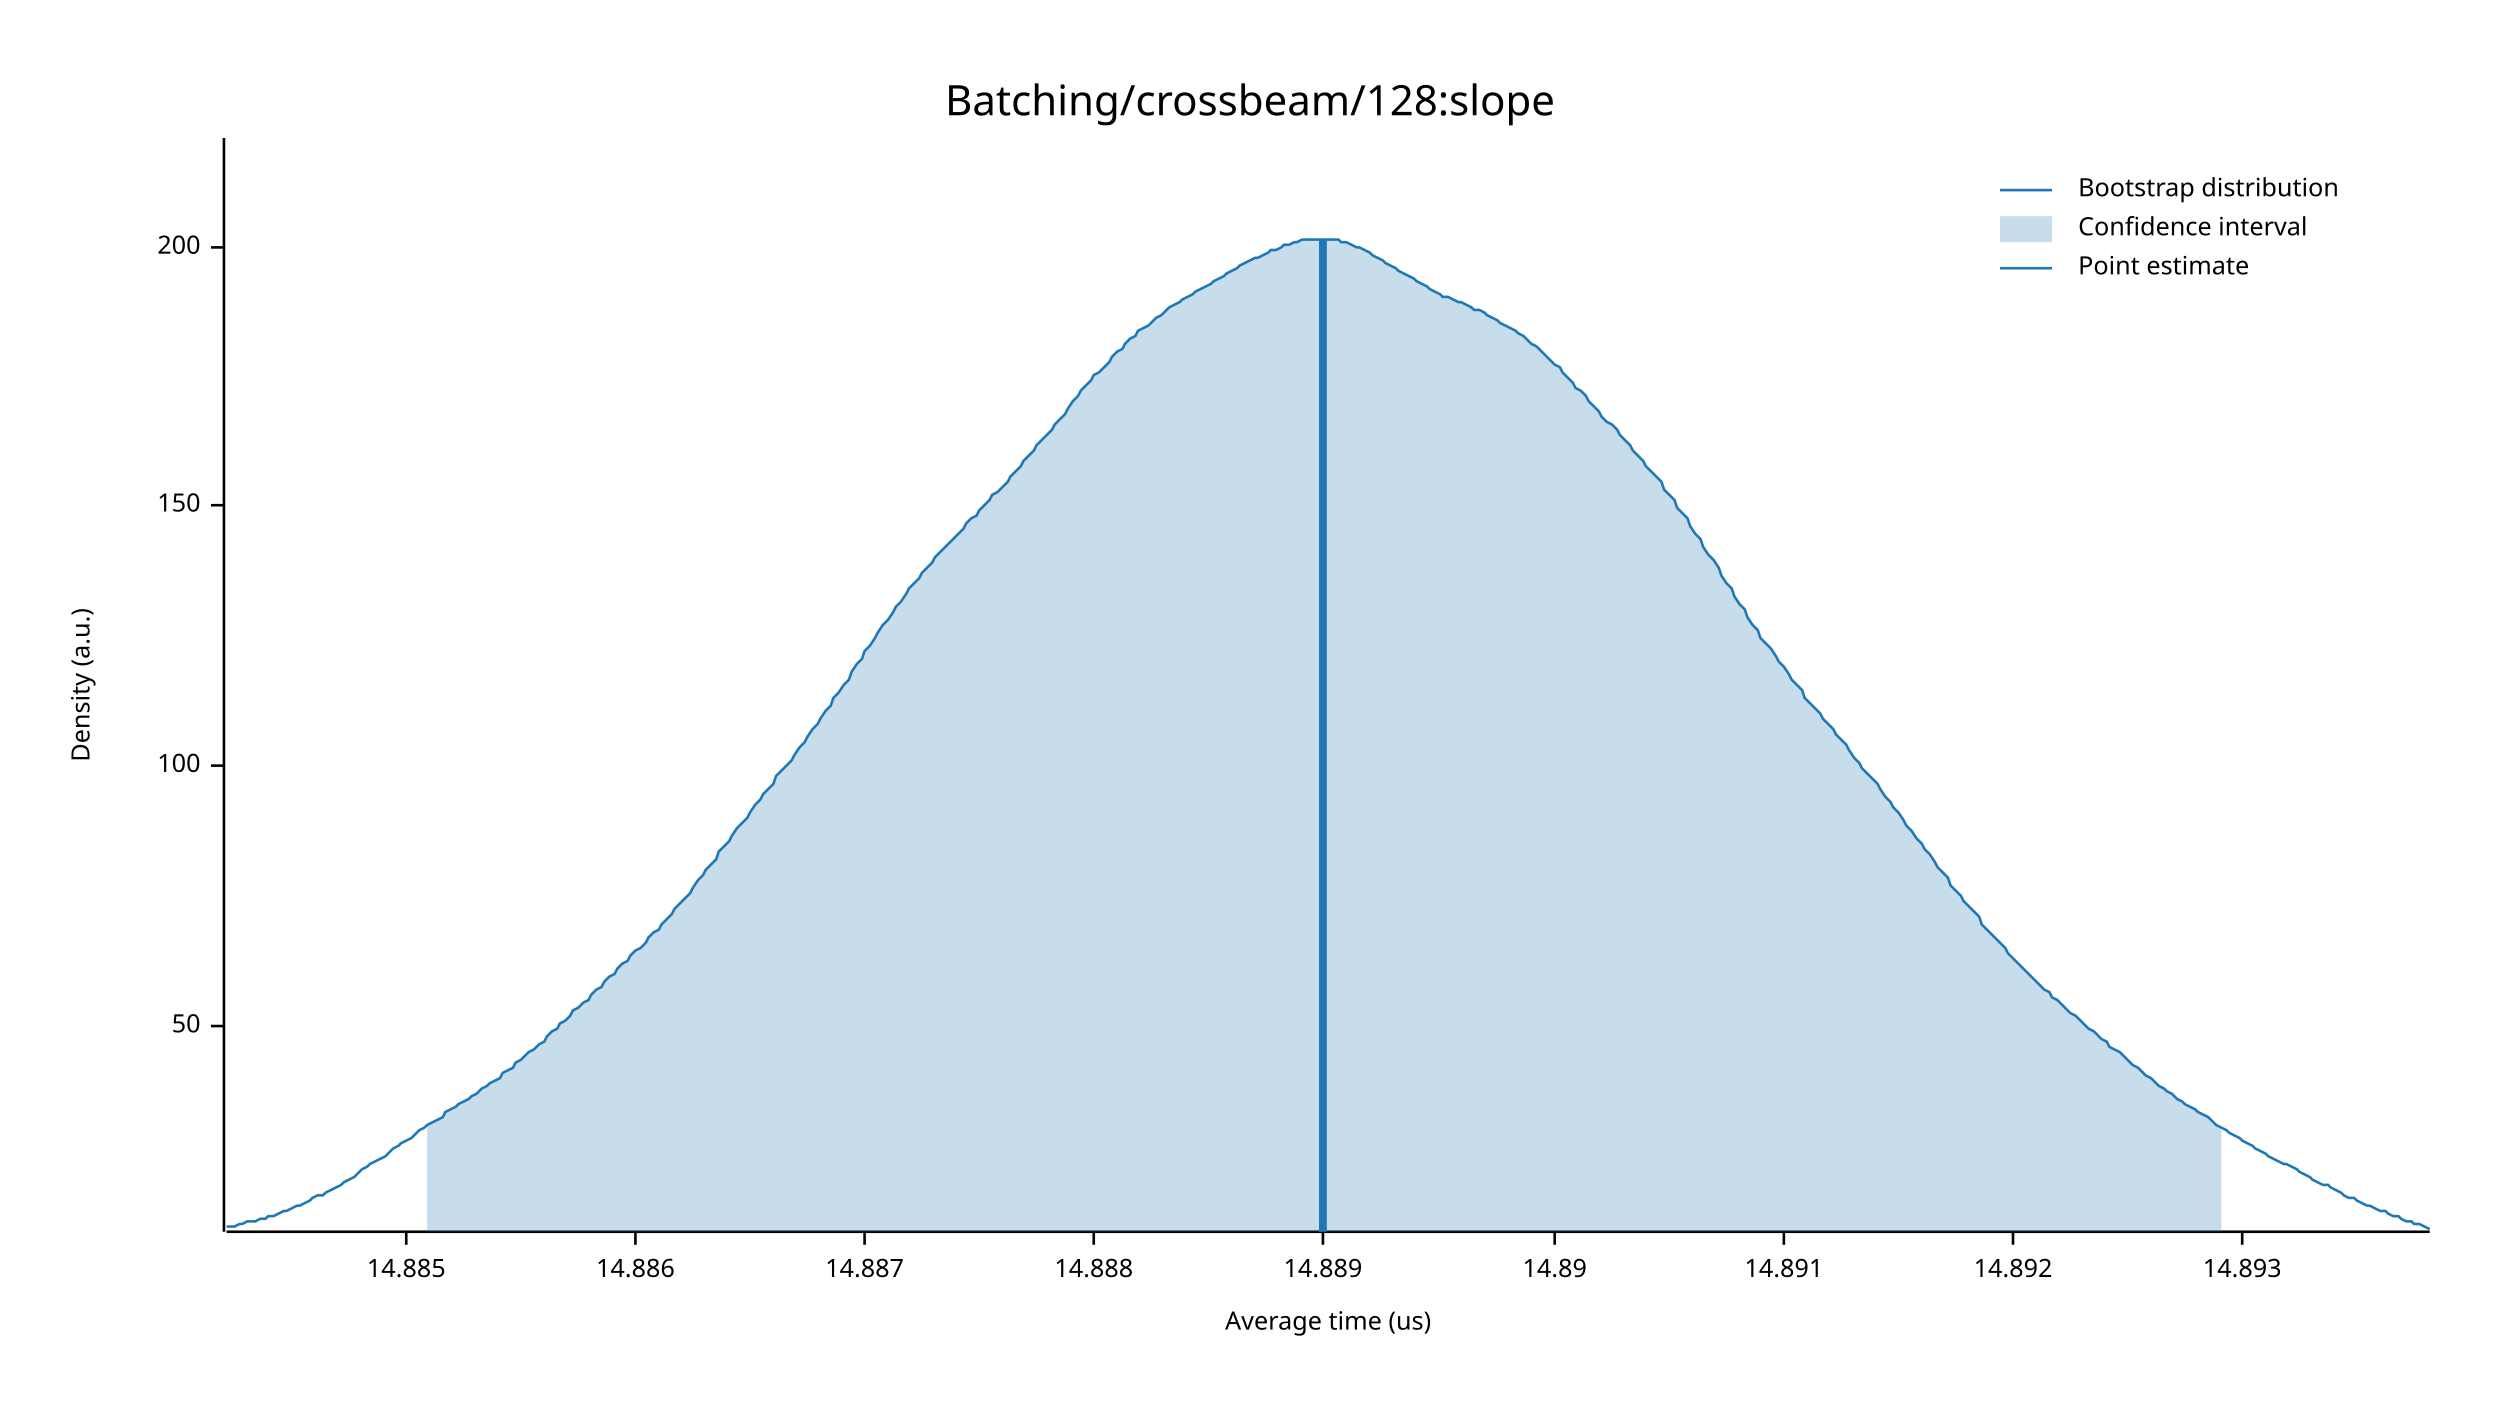
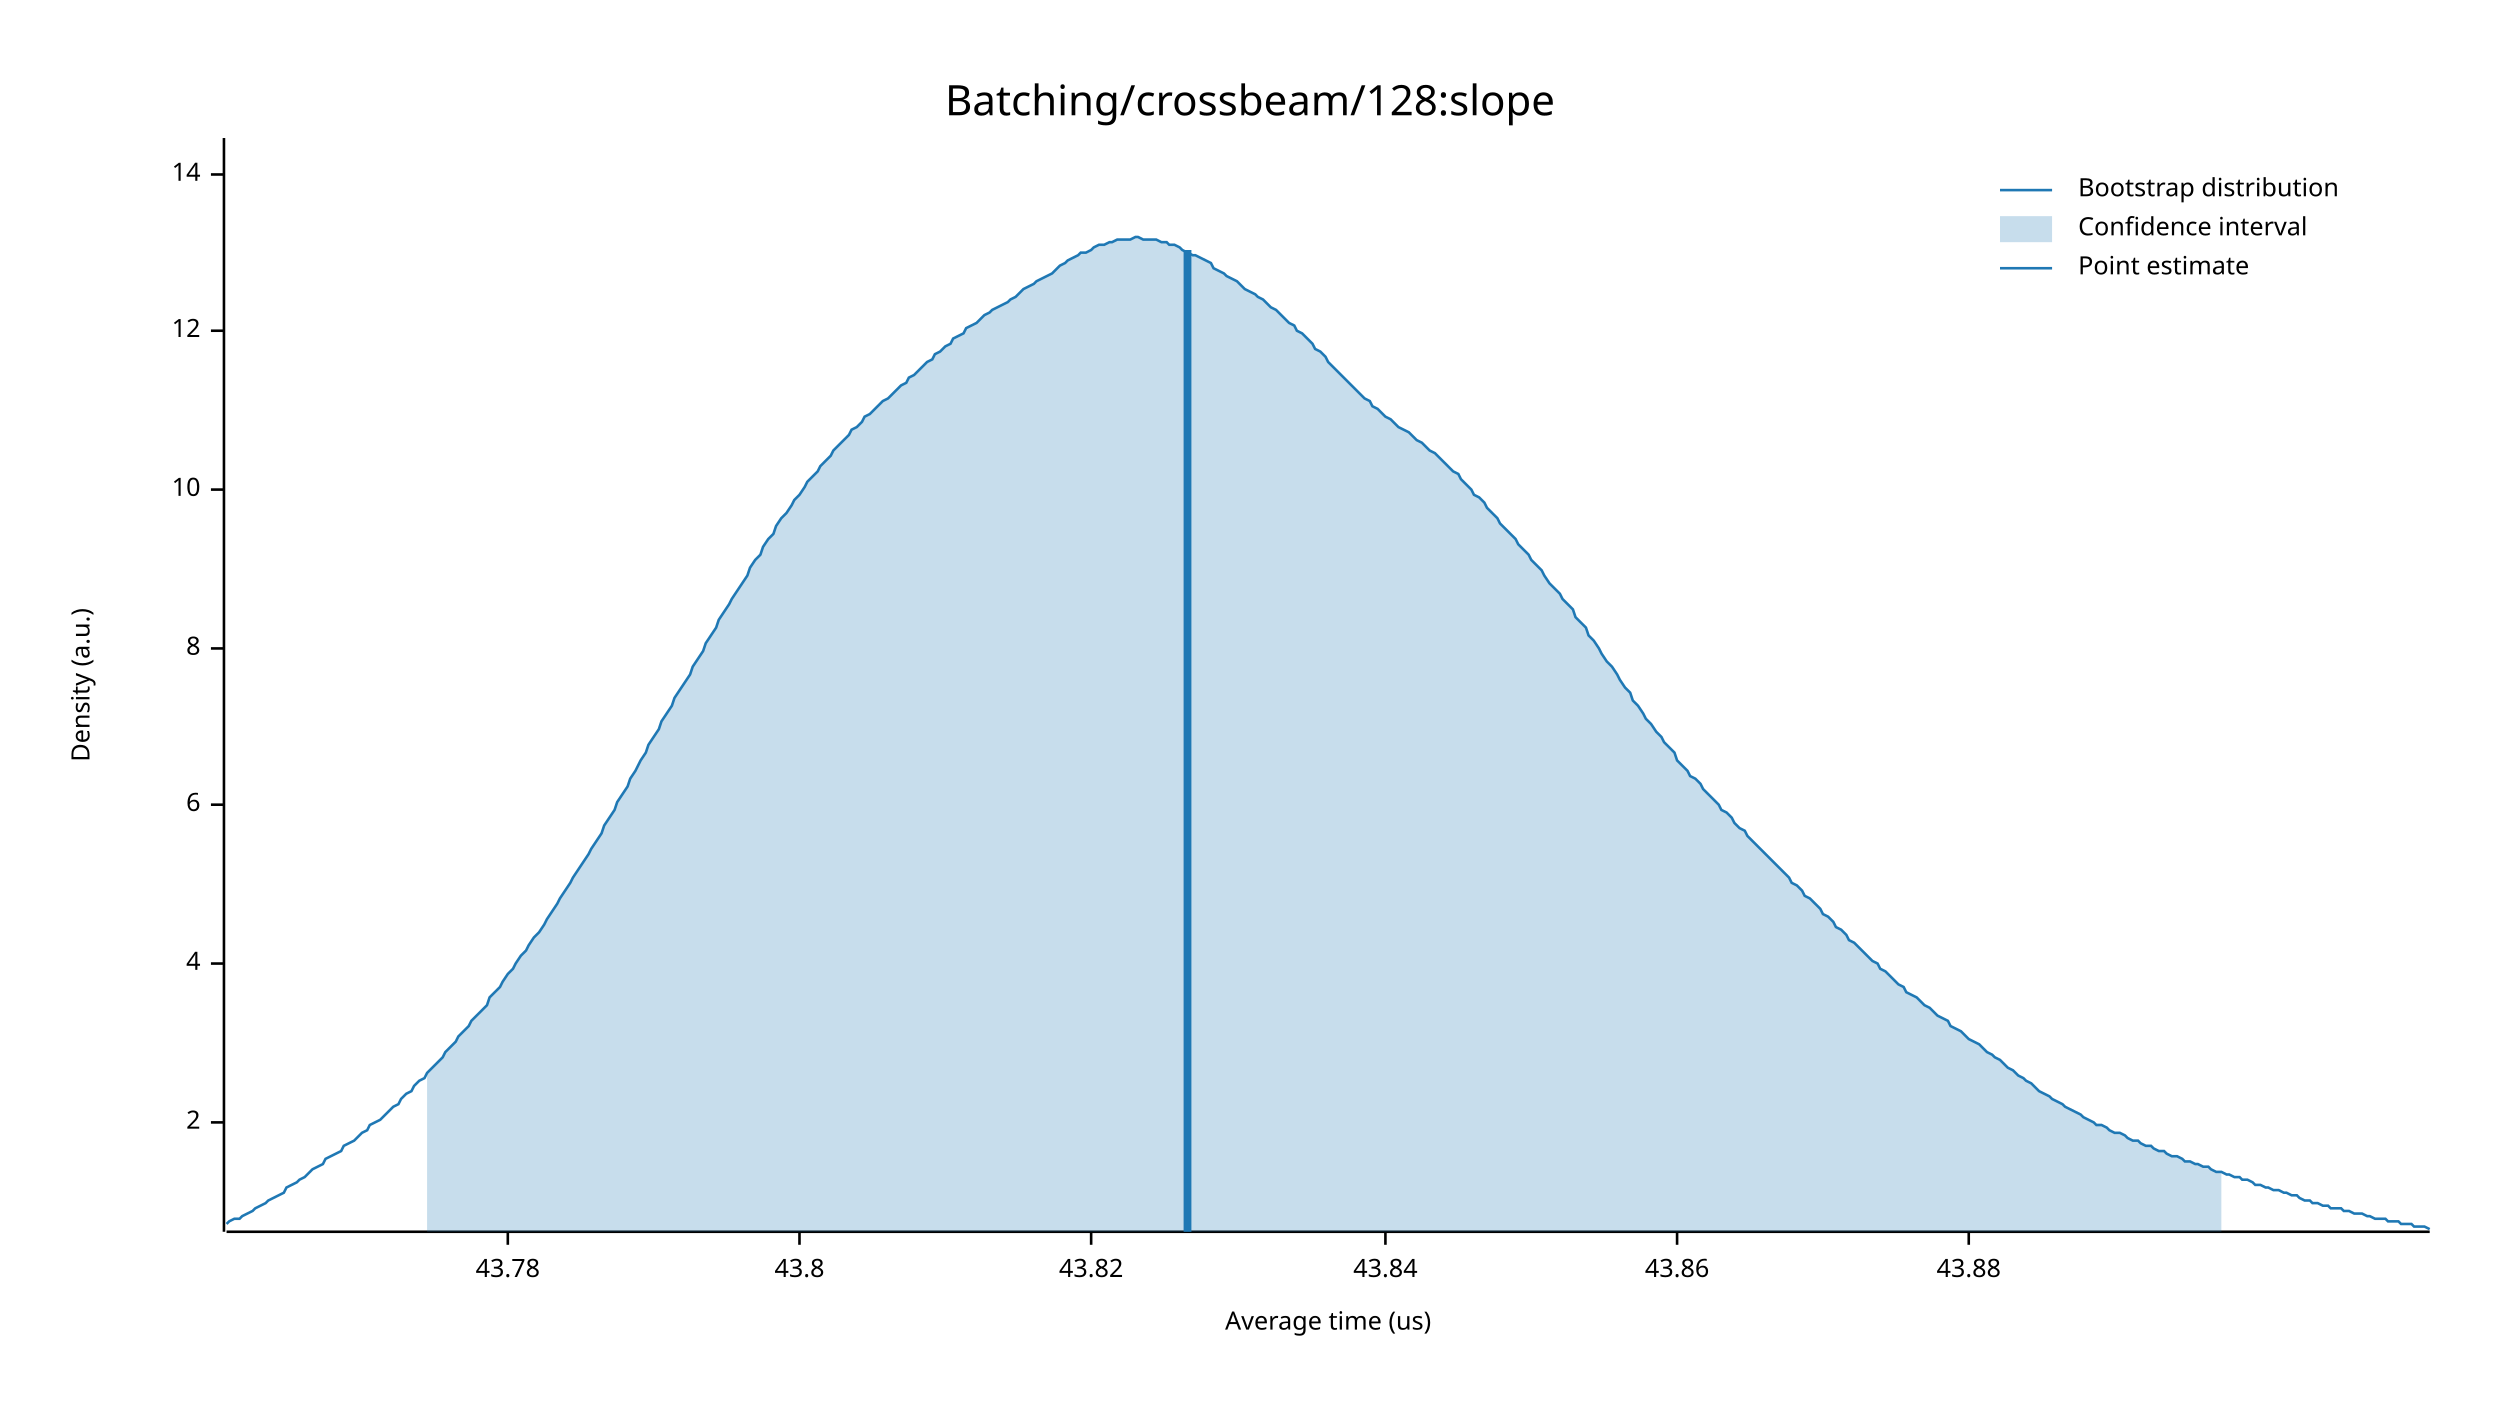
<svg xmlns="http://www.w3.org/2000/svg" width="960" height="540" viewBox="0 0 960 540">
  <text x="480" y="32" dy="0.76em" text-anchor="middle" font-family="sans-serif" font-size="16.129" opacity="1" fill="#000000">
Batching/crossbeam/128:slope
</text>
  <text x="27" y="263" dy="0.76em" text-anchor="middle" font-family="sans-serif" font-size="9.677" opacity="1" fill="#000000" transform="rotate(270, 27, 263)">
Density (a.u.)
</text>
  <text x="510" y="513" dy="-0.5ex" text-anchor="middle" font-family="sans-serif" font-size="9.677" opacity="1" fill="#000000">
Average time (us)
</text>
  <polyline fill="none" opacity="1" stroke="#000000" stroke-width="1" points="86,53 86,473 " />
-   <text x="77" y="394" dy="0.5ex" text-anchor="end" font-family="sans-serif" font-size="9.677" opacity="1" fill="#000000">
- 50
+   <text x="77" y="431" dy="0.5ex" text-anchor="end" font-family="sans-serif" font-size="9.677" opacity="1" fill="#000000">
+ 2
</text>
-   <polyline fill="none" opacity="1" stroke="#000000" stroke-width="1" points="81,394 86,394 " />
-   <text x="77" y="294" dy="0.5ex" text-anchor="end" font-family="sans-serif" font-size="9.677" opacity="1" fill="#000000">
- 100
+   <polyline fill="none" opacity="1" stroke="#000000" stroke-width="1" points="81,431 86,431 " />
+   <text x="77" y="370" dy="0.5ex" text-anchor="end" font-family="sans-serif" font-size="9.677" opacity="1" fill="#000000">
+ 4
</text>
-   <polyline fill="none" opacity="1" stroke="#000000" stroke-width="1" points="81,294 86,294 " />
-   <text x="77" y="194" dy="0.5ex" text-anchor="end" font-family="sans-serif" font-size="9.677" opacity="1" fill="#000000">
- 150
+   <polyline fill="none" opacity="1" stroke="#000000" stroke-width="1" points="81,370 86,370 " />
+   <text x="77" y="309" dy="0.5ex" text-anchor="end" font-family="sans-serif" font-size="9.677" opacity="1" fill="#000000">
+ 6
</text>
-   <polyline fill="none" opacity="1" stroke="#000000" stroke-width="1" points="81,194 86,194 " />
-   <text x="77" y="95" dy="0.5ex" text-anchor="end" font-family="sans-serif" font-size="9.677" opacity="1" fill="#000000">
- 200
+   <polyline fill="none" opacity="1" stroke="#000000" stroke-width="1" points="81,309 86,309 " />
+   <text x="77" y="249" dy="0.5ex" text-anchor="end" font-family="sans-serif" font-size="9.677" opacity="1" fill="#000000">
+ 8
</text>
-   <polyline fill="none" opacity="1" stroke="#000000" stroke-width="1" points="81,95 86,95 " />
+   <polyline fill="none" opacity="1" stroke="#000000" stroke-width="1" points="81,249 86,249 " />
+   <text x="77" y="188" dy="0.5ex" text-anchor="end" font-family="sans-serif" font-size="9.677" opacity="1" fill="#000000">
+ 10
+ </text>
+   <polyline fill="none" opacity="1" stroke="#000000" stroke-width="1" points="81,188 86,188 " />
+   <text x="77" y="127" dy="0.5ex" text-anchor="end" font-family="sans-serif" font-size="9.677" opacity="1" fill="#000000">
+ 12
+ </text>
+   <polyline fill="none" opacity="1" stroke="#000000" stroke-width="1" points="81,127 86,127 " />
+   <text x="77" y="67" dy="0.5ex" text-anchor="end" font-family="sans-serif" font-size="9.677" opacity="1" fill="#000000">
+ 14
+ </text>
+   <polyline fill="none" opacity="1" stroke="#000000" stroke-width="1" points="81,67 86,67 " />
  <polyline fill="none" opacity="1" stroke="#000000" stroke-width="1" points="87,473 933,473 " />
-   <text x="156" y="483" dy="0.76em" text-anchor="middle" font-family="sans-serif" font-size="9.677" opacity="1" fill="#000000">
- 14.885
+   <text x="195" y="483" dy="0.76em" text-anchor="middle" font-family="sans-serif" font-size="9.677" opacity="1" fill="#000000">
+ 43.78
</text>
-   <polyline fill="none" opacity="1" stroke="#000000" stroke-width="1" points="156,473 156,478 " />
-   <text x="244" y="483" dy="0.76em" text-anchor="middle" font-family="sans-serif" font-size="9.677" opacity="1" fill="#000000">
- 14.886
+   <polyline fill="none" opacity="1" stroke="#000000" stroke-width="1" points="195,473 195,478 " />
+   <text x="307" y="483" dy="0.76em" text-anchor="middle" font-family="sans-serif" font-size="9.677" opacity="1" fill="#000000">
+ 43.8
</text>
-   <polyline fill="none" opacity="1" stroke="#000000" stroke-width="1" points="244,473 244,478 " />
-   <text x="332" y="483" dy="0.76em" text-anchor="middle" font-family="sans-serif" font-size="9.677" opacity="1" fill="#000000">
- 14.887
+   <polyline fill="none" opacity="1" stroke="#000000" stroke-width="1" points="307,473 307,478 " />
+   <text x="419" y="483" dy="0.76em" text-anchor="middle" font-family="sans-serif" font-size="9.677" opacity="1" fill="#000000">
+ 43.82
</text>
-   <polyline fill="none" opacity="1" stroke="#000000" stroke-width="1" points="332,473 332,478 " />
-   <text x="420" y="483" dy="0.76em" text-anchor="middle" font-family="sans-serif" font-size="9.677" opacity="1" fill="#000000">
- 14.888
+   <polyline fill="none" opacity="1" stroke="#000000" stroke-width="1" points="419,473 419,478 " />
+   <text x="532" y="483" dy="0.76em" text-anchor="middle" font-family="sans-serif" font-size="9.677" opacity="1" fill="#000000">
+ 43.84
</text>
-   <polyline fill="none" opacity="1" stroke="#000000" stroke-width="1" points="420,473 420,478 " />
-   <text x="508" y="483" dy="0.76em" text-anchor="middle" font-family="sans-serif" font-size="9.677" opacity="1" fill="#000000">
- 14.889
+   <polyline fill="none" opacity="1" stroke="#000000" stroke-width="1" points="532,473 532,478 " />
+   <text x="644" y="483" dy="0.76em" text-anchor="middle" font-family="sans-serif" font-size="9.677" opacity="1" fill="#000000">
+ 43.86
</text>
-   <polyline fill="none" opacity="1" stroke="#000000" stroke-width="1" points="508,473 508,478 " />
-   <text x="597" y="483" dy="0.76em" text-anchor="middle" font-family="sans-serif" font-size="9.677" opacity="1" fill="#000000">
- 14.89
+   <polyline fill="none" opacity="1" stroke="#000000" stroke-width="1" points="644,473 644,478 " />
+   <text x="756" y="483" dy="0.76em" text-anchor="middle" font-family="sans-serif" font-size="9.677" opacity="1" fill="#000000">
+ 43.88
</text>
-   <polyline fill="none" opacity="1" stroke="#000000" stroke-width="1" points="597,473 597,478 " />
-   <text x="685" y="483" dy="0.76em" text-anchor="middle" font-family="sans-serif" font-size="9.677" opacity="1" fill="#000000">
- 14.891
- </text>
-   <polyline fill="none" opacity="1" stroke="#000000" stroke-width="1" points="685,473 685,478 " />
-   <text x="773" y="483" dy="0.76em" text-anchor="middle" font-family="sans-serif" font-size="9.677" opacity="1" fill="#000000">
- 14.892
- </text>
-   <polyline fill="none" opacity="1" stroke="#000000" stroke-width="1" points="773,473 773,478 " />
-   <text x="861" y="483" dy="0.76em" text-anchor="middle" font-family="sans-serif" font-size="9.677" opacity="1" fill="#000000">
- 14.893
- </text>
-   <polyline fill="none" opacity="1" stroke="#000000" stroke-width="1" points="861,473 861,478 " />
-   <polyline fill="none" opacity="1" stroke="#1F78B4" stroke-width="1" points="87,471 88,471 90,471 92,470 93,470 95,469 97,469 98,469 100,468 102,468 103,467 105,467 107,466 109,465 110,465 112,464 114,463 115,463 117,462 119,461 120,460 122,459 124,459 125,458 127,457 129,456 131,455 132,454 134,453 136,452 137,451 139,449 141,448 142,447 144,446 146,445 148,444 149,443 151,441 153,440 154,439 156,438 158,437 159,436 161,434 163,433 164,432 166,431 168,430 170,429 171,427 173,426 175,425 176,424 178,423 180,422 181,421 183,420 185,418 187,417 188,416 190,415 192,414 193,412 195,411 197,410 198,408 200,407 202,405 203,404 205,403 207,401 209,400 210,398 212,396 214,395 215,393 217,392 219,390 220,388 222,387 224,385 226,384 227,382 229,380 231,379 232,377 234,375 236,374 237,372 239,370 241,369 242,367 244,365 246,364 248,362 249,360 251,358 253,357 254,355 256,353 258,351 259,349 261,347 263,345 265,343 266,341 268,338 270,336 271,334 273,332 275,330 276,327 278,325 280,323 281,321 283,318 285,316 287,314 288,312 290,309 292,307 293,305 295,303 297,301 298,298 300,296 302,294 304,292 305,290 307,287 309,285 310,283 312,280 314,278 315,276 317,273 319,271 320,268 322,266 324,263 326,261 327,258 329,255 331,253 332,250 334,248 336,245 337,243 339,240 341,238 343,235 344,233 346,231 348,228 349,226 351,224 353,222 354,220 356,218 358,216 359,214 361,212 363,210 365,208 366,207 368,205 370,203 371,201 373,199 375,198 376,196 378,194 380,192 381,190 383,189 385,187 387,185 388,183 390,181 392,179 393,177 395,175 397,173 398,171 400,169 402,167 404,165 405,163 407,161 409,159 410,157 412,154 414,152 415,150 417,148 419,146 420,144 422,143 424,141 426,139 427,137 429,135 431,134 432,132 434,130 436,129 437,127 439,126 441,125 443,123 444,122 446,121 448,119 449,118 451,117 453,116 454,115 456,114 458,113 459,112 461,111 463,110 465,109 466,108 468,107 470,106 471,105 473,104 475,103 476,102 478,101 480,100 482,99 483,99 485,98 487,97 488,96 490,96 492,95 493,94 495,94 497,93 498,93 500,92 502,92 504,92 505,92 507,92 509,92 510,92 512,92 514,92 515,93 517,93 519,94 521,95 522,95 524,96 526,97 527,98 529,99 531,100 532,101 534,102 536,103 537,104 539,105 541,106 543,107 544,108 546,109 548,110 549,111 551,112 553,113 554,114 556,114 558,115 560,116 561,116 563,117 565,118 566,119 568,119 570,120 571,121 573,122 575,123 576,124 578,125 580,126 582,127 583,128 585,129 587,131 588,132 590,133 592,135 593,136 595,138 597,140 599,141 600,143 602,145 604,147 605,149 607,150 609,152 610,154 612,156 614,158 615,160 617,162 619,163 621,165 622,167 624,169 626,171 627,173 629,175 631,177 632,179 634,181 636,183 638,185 639,188 641,190 643,192 644,195 646,197 648,199 649,202 651,205 653,207 654,210 656,213 658,215 660,218 661,221 663,224 665,226 666,229 668,232 670,234 671,237 673,240 675,242 676,245 678,247 680,249 682,252 683,254 685,256 687,259 688,261 690,263 692,265 693,268 695,270 697,272 699,274 700,276 702,278 704,280 705,282 707,284 709,286 710,288 712,291 714,293 715,295 717,297 719,299 721,301 722,303 724,306 726,308 727,310 729,312 731,315 732,317 734,319 736,322 738,324 739,326 741,328 743,331 744,333 746,335 748,337 749,340 751,342 753,344 754,346 756,348 758,350 760,352 761,355 763,357 765,359 766,360 768,362 770,364 771,366 773,368 775,370 777,372 778,373 780,375 782,377 783,378 785,380 787,381 788,383 790,384 792,386 793,387 795,389 797,390 799,392 800,393 802,395 804,396 805,397 807,399 809,400 810,402 812,403 814,404 816,406 817,407 819,409 821,410 822,411 824,413 826,414 827,415 829,417 831,418 832,419 834,420 836,422 838,423 839,424 841,425 843,426 844,427 846,428 848,429 849,430 851,432 853,433 855,434 856,435 858,436 860,437 861,438 863,439 865,440 866,441 868,442 870,443 871,444 873,445 875,446 877,447 878,447 880,448 882,449 883,450 885,451 887,452 888,453 890,454 892,455 894,455 895,456 897,457 899,458 900,459 902,460 904,460 905,461 907,462 909,463 910,463 912,464 914,465 916,465 917,466 919,467 921,467 922,468 924,469 926,469 927,470 929,470 931,471 933,472 " />
-   <polygon opacity="0.25" fill="#1F78B4" points="164,432 166,431 168,430 170,429 171,427 173,426 175,425 176,424 178,423 180,422 181,421 183,420 185,418 187,417 188,416 190,415 192,414 193,412 195,411 197,410 198,408 200,407 202,405 203,404 205,403 207,401 209,400 210,398 212,396 214,395 215,393 217,392 219,390 220,388 222,387 224,385 226,384 227,382 229,380 231,379 232,377 234,375 236,374 237,372 239,370 241,369 242,367 244,365 246,364 248,362 249,360 251,358 253,357 254,355 256,353 258,351 259,349 261,347 263,345 265,343 266,341 268,338 270,336 271,334 273,332 275,330 276,327 278,325 280,323 281,321 283,318 285,316 287,314 288,312 290,309 292,307 293,305 295,303 297,301 298,298 300,296 302,294 304,292 305,290 307,287 309,285 310,283 312,280 314,278 315,276 317,273 319,271 320,268 322,266 324,263 326,261 327,258 329,255 331,253 332,250 334,248 336,245 337,243 339,240 341,238 343,235 344,233 346,231 348,228 349,226 351,224 353,222 354,220 356,218 358,216 359,214 361,212 363,210 365,208 366,207 368,205 370,203 371,201 373,199 375,198 376,196 378,194 380,192 381,190 383,189 385,187 387,185 388,183 390,181 392,179 393,177 395,175 397,173 398,171 400,169 402,167 404,165 405,163 407,161 409,159 410,157 412,154 414,152 415,150 417,148 419,146 420,144 422,143 424,141 426,139 427,137 429,135 431,134 432,132 434,130 436,129 437,127 439,126 441,125 443,123 444,122 446,121 448,119 449,118 451,117 453,116 454,115 456,114 458,113 459,112 461,111 463,110 465,109 466,108 468,107 470,106 471,105 473,104 475,103 476,102 478,101 480,100 482,99 483,99 485,98 487,97 488,96 490,96 492,95 493,94 495,94 497,93 498,93 500,92 502,92 504,92 505,92 507,92 509,92 510,92 512,92 514,92 515,93 517,93 519,94 521,95 522,95 524,96 526,97 527,98 529,99 531,100 532,101 534,102 536,103 537,104 539,105 541,106 543,107 544,108 546,109 548,110 549,111 551,112 553,113 554,114 556,114 558,115 560,116 561,116 563,117 565,118 566,119 568,119 570,120 571,121 573,122 575,123 576,124 578,125 580,126 582,127 583,128 585,129 587,131 588,132 590,133 592,135 593,136 595,138 597,140 599,141 600,143 602,145 604,147 605,149 607,150 609,152 610,154 612,156 614,158 615,160 617,162 619,163 621,165 622,167 624,169 626,171 627,173 629,175 631,177 632,179 634,181 636,183 638,185 639,188 641,190 643,192 644,195 646,197 648,199 649,202 651,205 653,207 654,210 656,213 658,215 660,218 661,221 663,224 665,226 666,229 668,232 670,234 671,237 673,240 675,242 676,245 678,247 680,249 682,252 683,254 685,256 687,259 688,261 690,263 692,265 693,268 695,270 697,272 699,274 700,276 702,278 704,280 705,282 707,284 709,286 710,288 712,291 714,293 715,295 717,297 719,299 721,301 722,303 724,306 726,308 727,310 729,312 731,315 732,317 734,319 736,322 738,324 739,326 741,328 743,331 744,333 746,335 748,337 749,340 751,342 753,344 754,346 756,348 758,350 760,352 761,355 763,357 765,359 766,360 768,362 770,364 771,366 773,368 775,370 777,372 778,373 780,375 782,377 783,378 785,380 787,381 788,383 790,384 792,386 793,387 795,389 797,390 799,392 800,393 802,395 804,396 805,397 807,399 809,400 810,402 812,403 814,404 816,406 817,407 819,409 821,410 822,411 824,413 826,414 827,415 829,417 831,418 832,419 834,420 836,422 838,423 839,424 841,425 843,426 844,427 846,428 848,429 849,430 851,432 853,433 853,473 164,473 " />
-   <polyline fill="none" opacity="1" stroke="#1F78B4" stroke-width="3" points="508,473 508,92 " />
+   <polyline fill="none" opacity="1" stroke="#000000" stroke-width="1" points="756,473 756,478 " />
+   <polyline fill="none" opacity="1" stroke="#1F78B4" stroke-width="1" points="87,470 88,469 90,468 92,468 93,467 95,466 97,465 98,464 100,463 102,462 103,461 105,460 107,459 109,458 110,456 112,455 114,454 115,453 117,452 119,450 120,449 122,448 124,447 125,445 127,444 129,443 131,442 132,440 134,439 136,438 137,437 139,435 141,434 142,432 144,431 146,430 148,428 149,427 151,425 153,424 154,422 156,420 158,419 159,417 161,415 163,414 164,412 166,410 168,408 170,406 171,404 173,402 175,400 176,398 178,396 180,394 181,392 183,390 185,388 187,386 188,383 190,381 192,379 193,377 195,374 197,372 198,370 200,367 202,365 203,363 205,360 207,358 209,355 210,353 212,350 214,347 215,345 217,342 219,339 220,337 222,334 224,331 226,328 227,326 229,323 231,320 232,317 234,314 236,311 237,308 239,305 241,302 242,299 244,296 246,292 248,289 249,286 251,283 253,280 254,277 256,274 258,271 259,268 261,265 263,262 265,259 266,256 268,253 270,250 271,247 273,244 275,241 276,238 278,235 280,232 281,230 283,227 285,224 287,221 288,218 290,215 292,213 293,210 295,207 297,205 298,202 300,199 302,197 304,194 305,192 307,190 309,187 310,185 312,183 314,181 315,179 317,177 319,175 320,173 322,171 324,169 326,167 327,165 329,164 331,162 332,160 334,159 336,157 337,156 339,154 341,153 343,151 344,150 346,148 348,147 349,145 351,144 353,142 354,141 356,139 358,138 359,136 361,135 363,133 365,132 366,130 368,129 370,128 371,126 373,125 375,124 376,123 378,121 380,120 381,119 383,118 385,117 387,116 388,115 390,114 392,112 393,111 395,110 397,109 398,108 400,107 402,106 404,105 405,104 407,102 409,101 410,100 412,99 414,98 415,97 417,97 419,96 420,95 422,94 424,94 426,93 427,93 429,92 431,92 432,92 434,92 436,91 437,91 439,92 441,92 443,92 444,92 446,93 448,93 449,94 451,94 453,95 454,96 456,97 458,98 459,98 461,99 463,100 465,101 466,103 468,104 470,105 471,106 473,107 475,108 476,109 478,111 480,112 482,113 483,114 485,115 487,117 488,118 490,119 492,121 493,122 495,124 497,125 498,127 500,128 502,130 504,132 505,134 507,135 509,137 510,139 512,141 514,143 515,144 517,146 519,148 521,150 522,151 524,153 526,154 527,156 529,157 531,159 532,160 534,161 536,163 537,164 539,165 541,166 543,168 544,169 546,170 548,172 549,173 551,174 553,176 554,177 556,179 558,181 560,182 561,184 563,186 565,188 566,190 568,191 570,193 571,195 573,197 575,199 576,201 578,203 580,205 582,207 583,209 585,211 587,213 588,215 590,217 592,219 593,221 595,224 597,226 599,228 600,230 602,232 604,234 605,237 607,239 609,241 610,244 612,246 614,249 615,251 617,254 619,256 621,259 622,261 624,264 626,266 627,269 629,271 631,274 632,276 634,278 636,281 638,283 639,285 641,287 643,289 644,292 646,294 648,296 649,298 651,299 653,301 654,303 656,305 658,307 660,309 661,311 663,312 665,314 666,316 668,318 670,319 671,321 673,323 675,325 676,326 678,328 680,330 682,332 683,333 685,335 687,337 688,339 690,340 692,342 693,344 695,345 697,347 699,349 700,351 702,352 704,354 705,356 707,357 709,359 710,361 712,362 714,364 715,365 717,367 719,369 721,370 722,372 724,373 726,375 727,376 729,378 731,379 732,381 734,382 736,383 738,385 739,386 741,387 743,389 744,390 746,391 748,392 749,394 751,395 753,396 754,397 756,399 758,400 760,401 761,402 763,404 765,405 766,406 768,407 770,409 771,410 773,411 775,413 777,414 778,415 780,416 782,418 783,419 785,420 787,421 788,422 790,423 792,424 793,425 795,426 797,427 799,428 800,429 802,430 804,431 805,432 807,432 809,433 810,434 812,435 814,435 816,436 817,437 819,438 821,438 822,439 824,440 826,440 827,441 829,442 831,442 832,443 834,444 836,444 838,445 839,446 841,446 843,447 844,447 846,448 848,448 849,449 851,450 853,450 855,451 856,451 858,452 860,452 861,453 863,453 865,454 866,455 868,455 870,456 871,456 873,457 875,457 877,458 878,458 880,459 882,459 883,460 885,461 887,461 888,462 890,462 892,463 894,463 895,464 897,464 899,464 900,465 902,465 904,466 905,466 907,466 909,467 910,467 912,468 914,468 916,468 917,469 919,469 921,469 922,470 924,470 926,470 927,471 929,471 931,471 933,472 " />
+   <polygon opacity="0.25" fill="#1F78B4" points="164,412 166,410 168,408 170,406 171,404 173,402 175,400 176,398 178,396 180,394 181,392 183,390 185,388 187,386 188,383 190,381 192,379 193,377 195,374 197,372 198,370 200,367 202,365 203,363 205,360 207,358 209,355 210,353 212,350 214,347 215,345 217,342 219,339 220,337 222,334 224,331 226,328 227,326 229,323 231,320 232,317 234,314 236,311 237,308 239,305 241,302 242,299 244,296 246,292 248,289 249,286 251,283 253,280 254,277 256,274 258,271 259,268 261,265 263,262 265,259 266,256 268,253 270,250 271,247 273,244 275,241 276,238 278,235 280,232 281,230 283,227 285,224 287,221 288,218 290,215 292,213 293,210 295,207 297,205 298,202 300,199 302,197 304,194 305,192 307,190 309,187 310,185 312,183 314,181 315,179 317,177 319,175 320,173 322,171 324,169 326,167 327,165 329,164 331,162 332,160 334,159 336,157 337,156 339,154 341,153 343,151 344,150 346,148 348,147 349,145 351,144 353,142 354,141 356,139 358,138 359,136 361,135 363,133 365,132 366,130 368,129 370,128 371,126 373,125 375,124 376,123 378,121 380,120 381,119 383,118 385,117 387,116 388,115 390,114 392,112 393,111 395,110 397,109 398,108 400,107 402,106 404,105 405,104 407,102 409,101 410,100 412,99 414,98 415,97 417,97 419,96 420,95 422,94 424,94 426,93 427,93 429,92 431,92 432,92 434,92 436,91 437,91 439,92 441,92 443,92 444,92 446,93 448,93 449,94 451,94 453,95 454,96 456,97 458,98 459,98 461,99 463,100 465,101 466,103 468,104 470,105 471,106 473,107 475,108 476,109 478,111 480,112 482,113 483,114 485,115 487,117 488,118 490,119 492,121 493,122 495,124 497,125 498,127 500,128 502,130 504,132 505,134 507,135 509,137 510,139 512,141 514,143 515,144 517,146 519,148 521,150 522,151 524,153 526,154 527,156 529,157 531,159 532,160 534,161 536,163 537,164 539,165 541,166 543,168 544,169 546,170 548,172 549,173 551,174 553,176 554,177 556,179 558,181 560,182 561,184 563,186 565,188 566,190 568,191 570,193 571,195 573,197 575,199 576,201 578,203 580,205 582,207 583,209 585,211 587,213 588,215 590,217 592,219 593,221 595,224 597,226 599,228 600,230 602,232 604,234 605,237 607,239 609,241 610,244 612,246 614,249 615,251 617,254 619,256 621,259 622,261 624,264 626,266 627,269 629,271 631,274 632,276 634,278 636,281 638,283 639,285 641,287 643,289 644,292 646,294 648,296 649,298 651,299 653,301 654,303 656,305 658,307 660,309 661,311 663,312 665,314 666,316 668,318 670,319 671,321 673,323 675,325 676,326 678,328 680,330 682,332 683,333 685,335 687,337 688,339 690,340 692,342 693,344 695,345 697,347 699,349 700,351 702,352 704,354 705,356 707,357 709,359 710,361 712,362 714,364 715,365 717,367 719,369 721,370 722,372 724,373 726,375 727,376 729,378 731,379 732,381 734,382 736,383 738,385 739,386 741,387 743,389 744,390 746,391 748,392 749,394 751,395 753,396 754,397 756,399 758,400 760,401 761,402 763,404 765,405 766,406 768,407 770,409 771,410 773,411 775,413 777,414 778,415 780,416 782,418 783,419 785,420 787,421 788,422 790,423 792,424 793,425 795,426 797,427 799,428 800,429 802,430 804,431 805,432 807,432 809,433 810,434 812,435 814,435 816,436 817,437 819,438 821,438 822,439 824,440 826,440 827,441 829,442 831,442 832,443 834,444 836,444 838,445 839,446 841,446 843,447 844,447 846,448 848,448 849,449 851,450 853,450 853,473 164,473 " />
+   <polyline fill="none" opacity="1" stroke="#1F78B4" stroke-width="3" points="456,473 456,96 " />
  <text x="798" y="68" dy="0.76em" text-anchor="start" font-family="sans-serif" font-size="9.677" opacity="1" fill="#000000">
Bootstrap distribution
</text>
  <text x="798" y="83" dy="0.76em" text-anchor="start" font-family="sans-serif" font-size="9.677" opacity="1" fill="#000000">
Confidence interval
</text>
  <text x="798" y="98" dy="0.76em" text-anchor="start" font-family="sans-serif" font-size="9.677" opacity="1" fill="#000000">
Point estimate
</text>
  <polyline fill="none" opacity="1" stroke="#1F78B4" stroke-width="1" points="768,73 788,73 " />
  <rect x="768" y="83" width="20" height="10" opacity="0.25" fill="#1F78B4" stroke="none" />
  <polyline fill="none" opacity="1" stroke="#1F78B4" stroke-width="1" points="768,103 788,103 " />
</svg>
